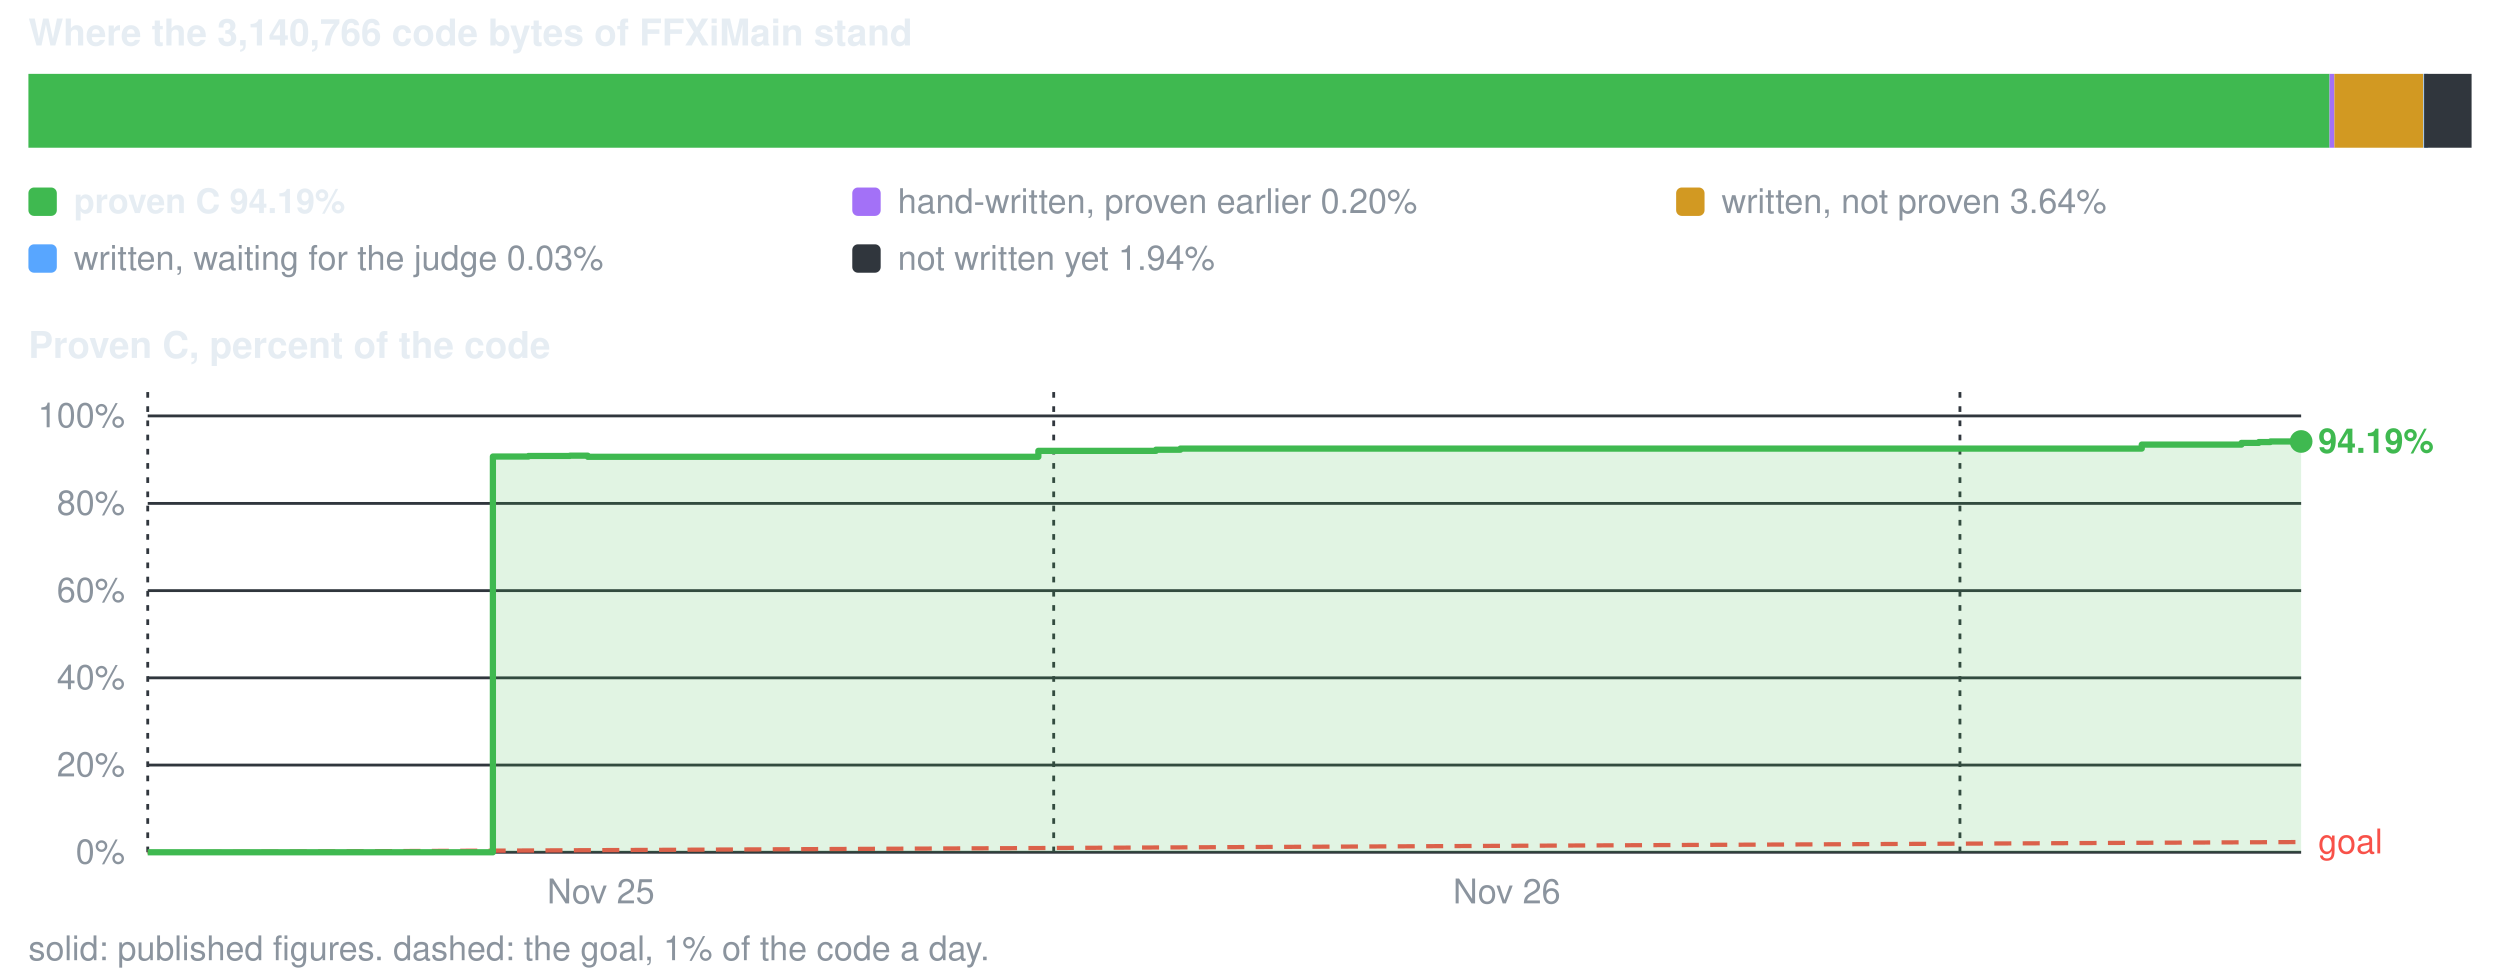
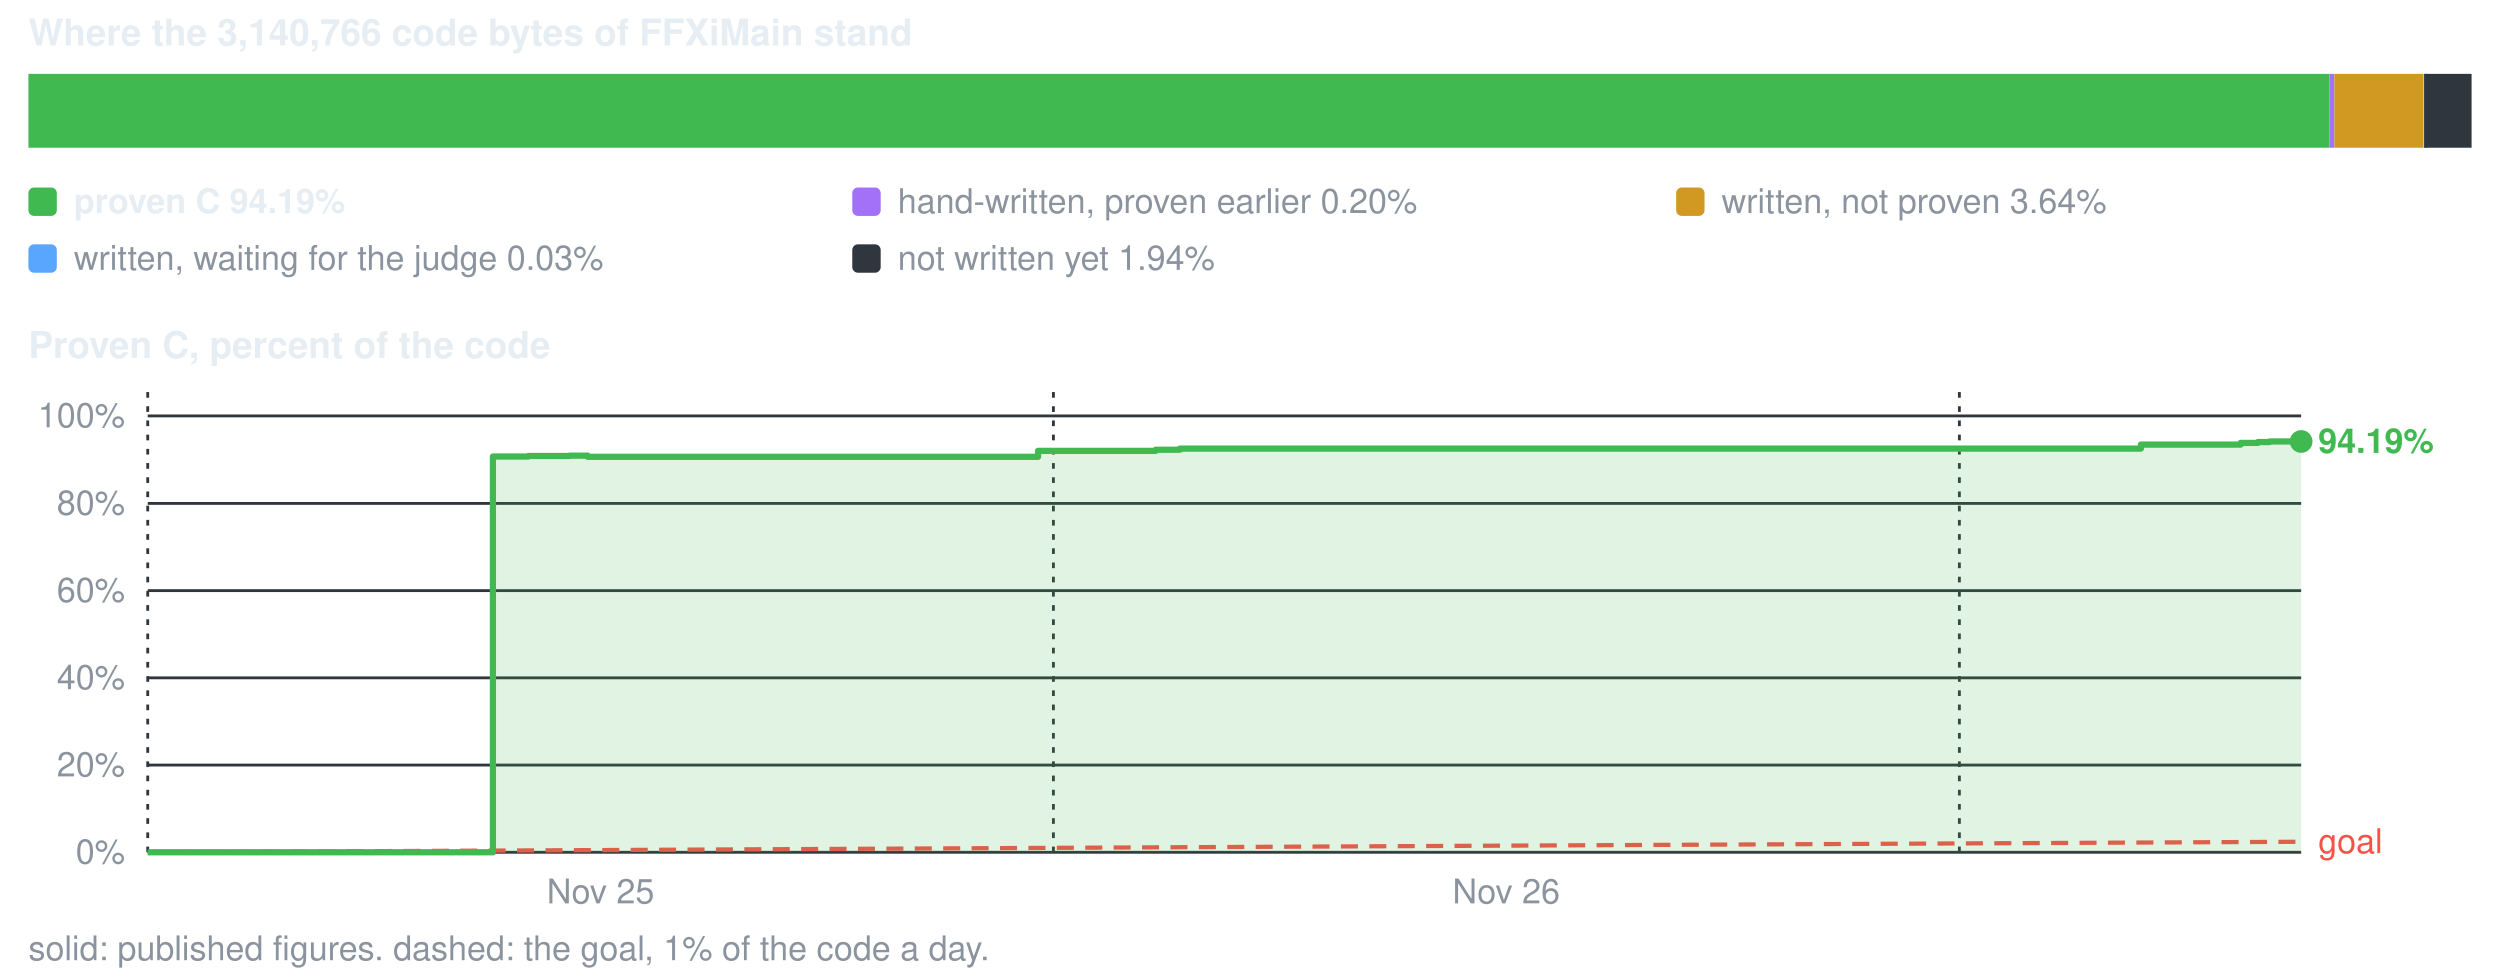
<svg xmlns="http://www.w3.org/2000/svg" viewBox="0 0 880 344" width="880" height="344" role="img" aria-label="conversion progress">
  <style>text{font-family:-apple-system,BlinkMacSystemFont,'Segoe UI',Helvetica,Arial,sans-serif;font-size:12px;fill:#8b949e}.s{fill:#e6edf3;font-weight:600}.b{font-size:13px}</style>
  <text x="10" y="16" class="s b">Where the 3,140,766 code bytes of FFXiMain stand</text>
  <rect x="10.0" y="26" width="810.0" height="26" fill="#3fb950" />
  <rect x="820.0" y="26" width="1.7" height="26" fill="#a371f7" />
  <rect x="821.7" y="26" width="31.3" height="26" fill="#d29922" />
  <rect x="853.1" y="26" width="1.5" height="26" fill="#58a6ff" />
  <rect x="853.3" y="26" width="16.7" height="26" fill="#30363d" />
  <rect x="10" y="66" width="10" height="10" rx="2" fill="#3fb950" />
  <text x="26" y="75" class="s">proven C 94.19%</text>
  <rect x="300" y="66" width="10" height="10" rx="2" fill="#a371f7" />
  <text x="316" y="75">hand-written, proven earlier 0.20%</text>
  <rect x="590" y="66" width="10" height="10" rx="2" fill="#d29922" />
  <text x="606" y="75">written, not proven 3.64%</text>
  <rect x="10" y="86" width="10" height="10" rx="2" fill="#58a6ff" />
  <text x="26" y="95">written, waiting for the judge 0.03%</text>
  <rect x="300" y="86" width="10" height="10" rx="2" fill="#30363d" />
  <text x="316" y="95">not written yet 1.94%</text>
  <text x="10" y="126" class="s b">Proven C, percent of the code</text>
  <line x1="52" y1="300.0" x2="810" y2="300.0" stroke="#30363d" stroke-width="1" />
  <text x="44" y="304.0" text-anchor="end">0%</text>
  <line x1="52" y1="269.3" x2="810" y2="269.3" stroke="#30363d" stroke-width="1" />
  <text x="44" y="273.3" text-anchor="end">20%</text>
  <line x1="52" y1="238.6" x2="810" y2="238.6" stroke="#30363d" stroke-width="1" />
  <text x="44" y="242.6" text-anchor="end">40%</text>
  <line x1="52" y1="207.9" x2="810" y2="207.9" stroke="#30363d" stroke-width="1" />
  <text x="44" y="211.9" text-anchor="end">60%</text>
  <line x1="52" y1="177.2" x2="810" y2="177.2" stroke="#30363d" stroke-width="1" />
  <text x="44" y="181.2" text-anchor="end">80%</text>
  <line x1="52" y1="146.4" x2="810" y2="146.4" stroke="#30363d" stroke-width="1" />
  <text x="44" y="150.4" text-anchor="end">100%</text>
  <line x1="52.0" y1="138" x2="52.0" y2="300" stroke="#30363d" stroke-width="1" stroke-dasharray="2 3" />
-   <text x="211.5" y="318" text-anchor="middle">Nov 25</text>
-   <line x1="370.9" y1="138" x2="370.9" y2="300" stroke="#30363d" stroke-width="1" stroke-dasharray="2 3" />
-   <text x="530.4" y="318" text-anchor="middle">Nov 26</text>
-   <line x1="689.9" y1="138" x2="689.9" y2="300" stroke="#30363d" stroke-width="1" stroke-dasharray="2 3" />
-   <line x1="52.0" y1="300.0" x2="810.0" y2="296.4" stroke="#f85149" stroke-width="1.5" stroke-dasharray="6 4" />
-   <text x="816.0" y="300.4" style="fill:#f85149">goal</text>
-   <path d="M52.0 300.0 H173.5 V160.7 H186.0 V160.5 H191.4 V160.5 H194.0 V160.5 H200.6 V160.4 H204.3 V160.4 H206.9 V160.8 H365.5 V158.7 H406.9 V158.3 H415.5 V157.9 H418.0 V157.9 H420.2 V157.9 H423.9 V157.9 H435.8 V157.9 H461.0 V157.9 H753.9 V156.5 H789.0 V155.9 H795.1 V155.6 H799.2 V155.4 H800.8 V155.4 H801.9 V155.4 H802.8 V155.4 H803.3 V155.4 H806.3 V155.4 H807.1 V155.4 H810.0 V155.4 V300.0 H52.0 Z" fill="#3fb950" fill-opacity="0.16" />
-   <path d="M52.0 300.0 H173.5 V160.7 H186.0 V160.5 H191.4 V160.5 H194.0 V160.5 H200.6 V160.4 H204.3 V160.4 H206.9 V160.8 H365.5 V158.7 H406.9 V158.3 H415.5 V157.9 H418.0 V157.9 H420.2 V157.9 H423.9 V157.9 H435.8 V157.9 H461.0 V157.9 H753.9 V156.5 H789.0 V155.9 H795.1 V155.6 H799.2 V155.4 H800.8 V155.4 H801.9 V155.4 H802.8 V155.4 H803.3 V155.4 H806.3 V155.4 H807.1 V155.4 H810.0 V155.4" fill="none" stroke="#3fb950" stroke-width="2.2" stroke-linejoin="round" />
+   <text x="211.4" y="318" text-anchor="middle">Nov 25</text>
+   <line x1="370.8" y1="138" x2="370.8" y2="300" stroke="#30363d" stroke-width="1" stroke-dasharray="2 3" />
+   <text x="530.2" y="318" text-anchor="middle">Nov 26</text>
+   <line x1="689.7" y1="138" x2="689.7" y2="300" stroke="#30363d" stroke-width="1" stroke-dasharray="2 3" />
+   <line x1="52.0" y1="300.0" x2="810.0" y2="296.3" stroke="#f85149" stroke-width="1.5" stroke-dasharray="6 4" />
+   <text x="816.0" y="300.3" style="fill:#f85149">goal</text>
+   <path d="M52.0 300.0 H173.5 V160.7 H186.0 V160.5 H191.4 V160.5 H193.9 V160.5 H200.5 V160.4 H204.2 V160.4 H206.9 V160.8 H365.4 V158.7 H406.8 V158.3 H415.3 V157.9 H417.9 V157.9 H420.0 V157.9 H423.8 V157.9 H435.7 V157.9 H460.8 V157.9 H753.6 V156.5 H788.7 V155.9 H794.8 V155.6 H798.9 V155.4 H800.5 V155.4 H801.6 V155.4 H802.5 V155.4 H803.0 V155.4 H806.1 V155.4 H806.8 V155.4 H810.0 V155.4 V300.0 H52.0 Z" fill="#3fb950" fill-opacity="0.16" />
+   <path d="M52.0 300.0 H173.5 V160.7 H186.0 V160.5 H191.4 V160.5 H193.9 V160.5 H200.5 V160.4 H204.2 V160.4 H206.9 V160.8 H365.4 V158.7 H406.8 V158.3 H415.3 V157.9 H417.9 V157.9 H420.0 V157.9 H423.8 V157.9 H435.7 V157.9 H460.8 V157.9 H753.6 V156.5 H788.7 V155.9 H794.8 V155.6 H798.9 V155.4 H800.5 V155.4 H801.6 V155.4 H802.5 V155.4 H803.0 V155.4 H806.1 V155.4 H806.8 V155.4 H810.0 V155.4" fill="none" stroke="#3fb950" stroke-width="2.2" stroke-linejoin="round" />
  <circle cx="810.0" cy="155.4" r="4" fill="#3fb950" />
  <text x="816.0" y="159.4" class="s" style="fill:#3fb950">94.19%</text>
  <text x="10" y="338">solid: published figures. dashed: the goal, 1% of the code a day.</text>
</svg>
